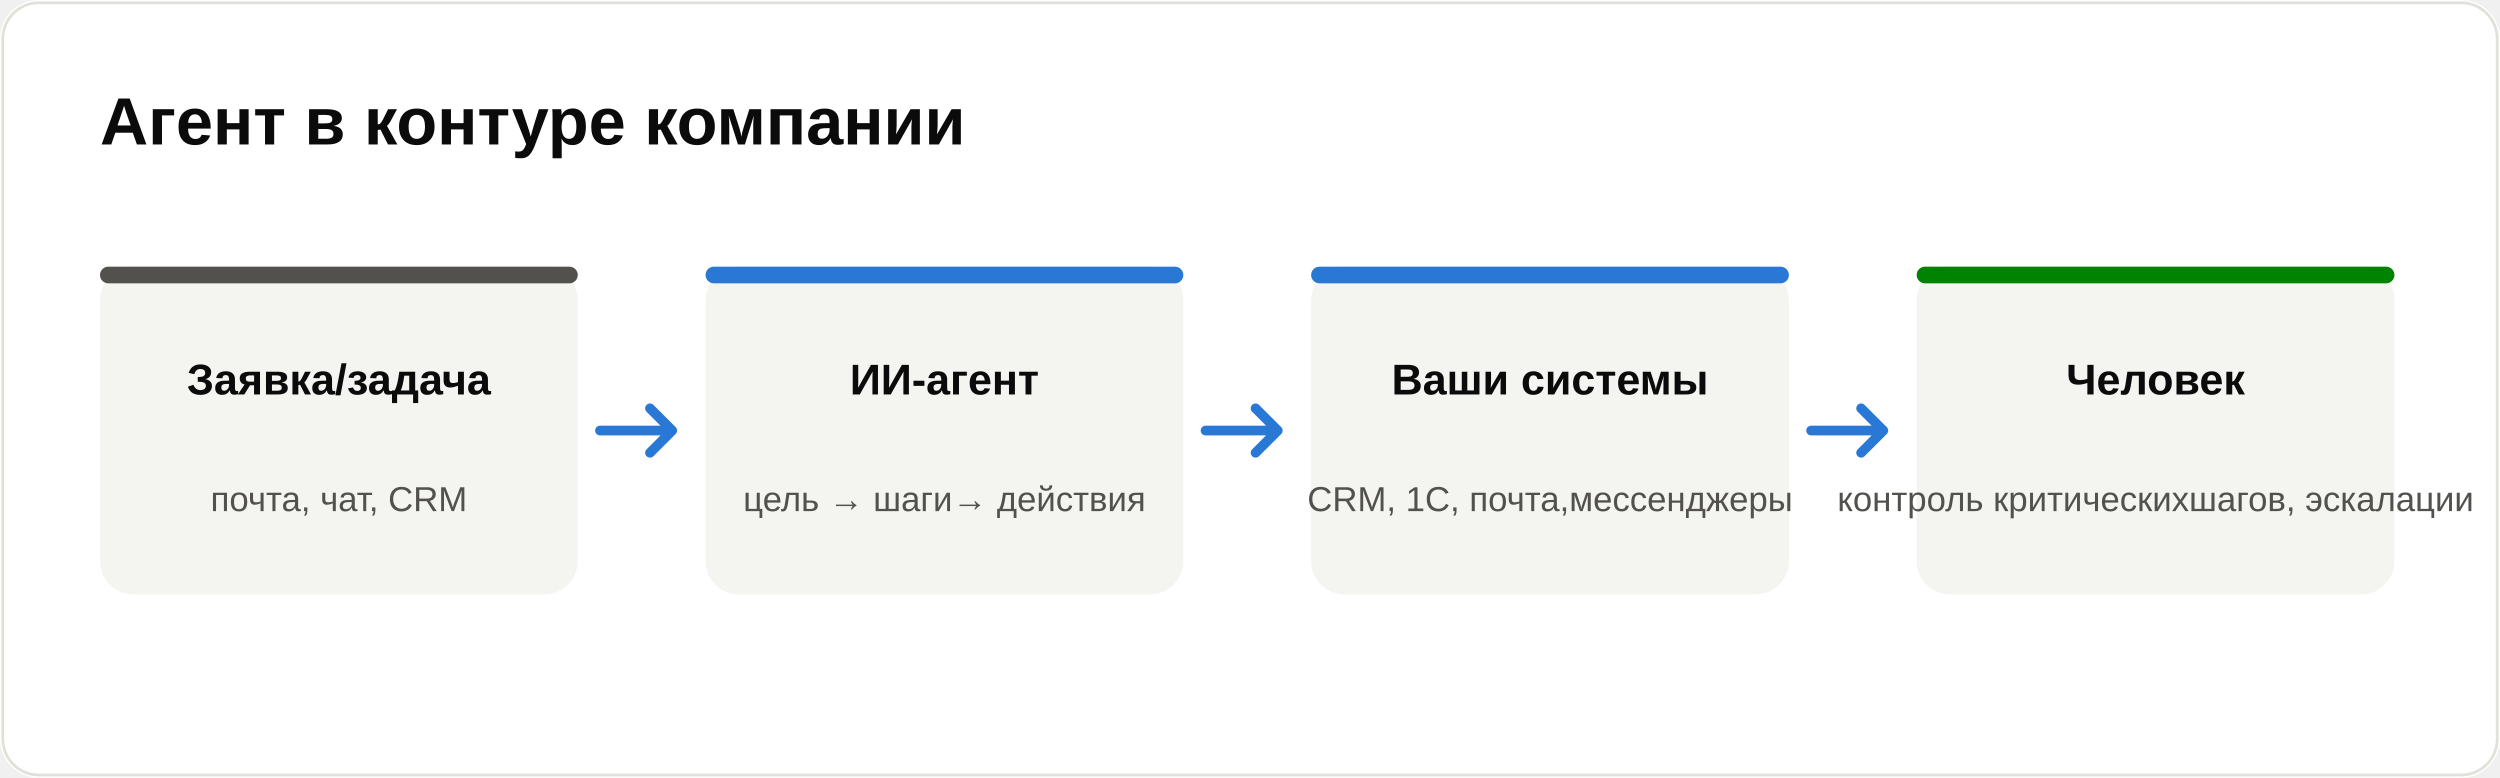
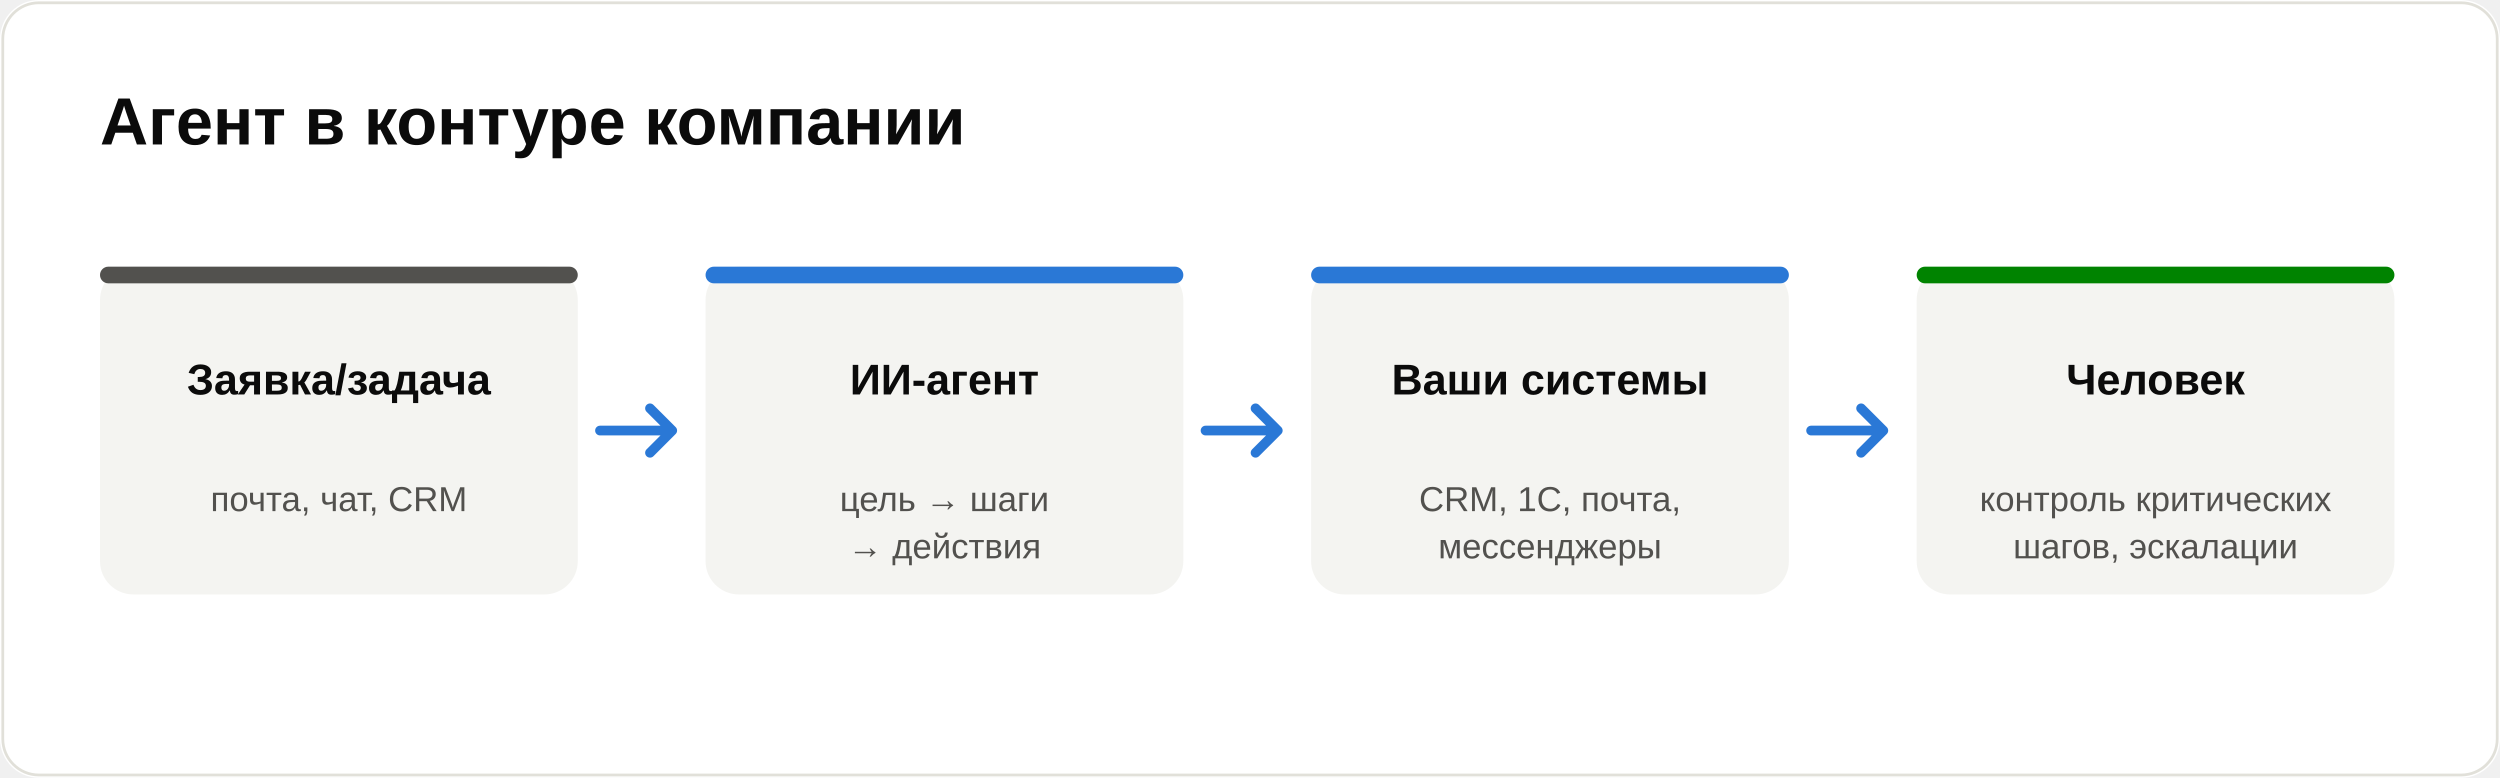
<svg xmlns="http://www.w3.org/2000/svg" viewBox="0 0 900 280" font-family="system-ui,-apple-system,'Segoe UI',Arial,sans-serif" role="img" aria-label="Агент в контуре компании">
  <rect width="900" height="280" fill="#ffffff" rx="14" />
  <rect x="1" y="1" width="898" height="278" fill="none" stroke="#e1e0d9" rx="13" />
  <text x="36" y="52" font-size="24" font-weight="700" fill="#0b0b0b">Агент в контуре компании</text>
  <rect x="36" y="96" width="172" height="118" fill="#f4f4f1" rx="12" />
  <rect x="36" y="96" width="172" height="6" fill="#52514e" rx="3" />
  <text x="122.0" y="142" font-size="15.5" font-weight="700" fill="#0b0b0b" text-anchor="middle">Заявка/задача</text>
  <text x="122.0" y="184" font-size="12.5" fill="#52514e" text-anchor="middle">почта, чат, CRM</text>
  <path d="M 216 155.0 l 26 0 m -8 -8 l 8 8 l -8 8" stroke="#2a78d6" stroke-width="3.5" fill="none" stroke-linecap="round" stroke-linejoin="round" />
  <rect x="254" y="96" width="172" height="118" fill="#f4f4f1" rx="12" />
  <rect x="254" y="96" width="172" height="6" fill="#2a78d6" rx="3" />
  <text x="340.0" y="142" font-size="15.5" font-weight="700" fill="#0b0b0b" text-anchor="middle">ИИ-агент</text>
-   <text x="340.0" y="184" font-size="12.5" fill="#52514e" text-anchor="middle">цель → шаги
- → действия</text>
+   <text x="340.0" y="184" font-size="12.5" fill="#52514e" text-anchor="middle">цель → шаги</text>
+   <text x="340.0" y="201" font-size="12.5" fill="#52514e" text-anchor="middle">→ действия</text>
  <path d="M 434 155.0 l 26 0 m -8 -8 l 8 8 l -8 8" stroke="#2a78d6" stroke-width="3.5" fill="none" stroke-linecap="round" stroke-linejoin="round" />
  <rect x="472" y="96" width="172" height="118" fill="#f4f4f1" rx="12" />
  <rect x="472" y="96" width="172" height="6" fill="#2a78d6" rx="3" />
  <text x="558.0" y="142" font-size="15.5" font-weight="700" fill="#0b0b0b" text-anchor="middle">Ваши системы</text>
-   <text x="558.0" y="184" font-size="12.5" fill="#52514e" text-anchor="middle">CRM, 1С, почта,
- мессенджеры</text>
+   <text x="558.0" y="184" font-size="12.5" fill="#52514e" text-anchor="middle">CRM, 1С, почта,</text>
+   <text x="558.0" y="201" font-size="12.5" fill="#52514e" text-anchor="middle">мессенджеры</text>
  <path d="M 652 155.0 l 26 0 m -8 -8 l 8 8 l -8 8" stroke="#2a78d6" stroke-width="3.5" fill="none" stroke-linecap="round" stroke-linejoin="round" />
  <rect x="690" y="96" width="172" height="118" fill="#f4f4f1" rx="12" />
  <rect x="690" y="96" width="172" height="6" fill="#008300" rx="3" />
  <text x="776.0" y="142" font-size="15.5" font-weight="700" fill="#0b0b0b" text-anchor="middle">Человек</text>
-   <text x="776.0" y="184" font-size="12.5" fill="#52514e" text-anchor="middle">контроль критических
- шагов, эскалации</text>
+   <text x="776.0" y="184" font-size="12.5" fill="#52514e" text-anchor="middle">контроль критических</text>
+   <text x="776.0" y="201" font-size="12.5" fill="#52514e" text-anchor="middle">шагов, эскалации</text>
</svg>
